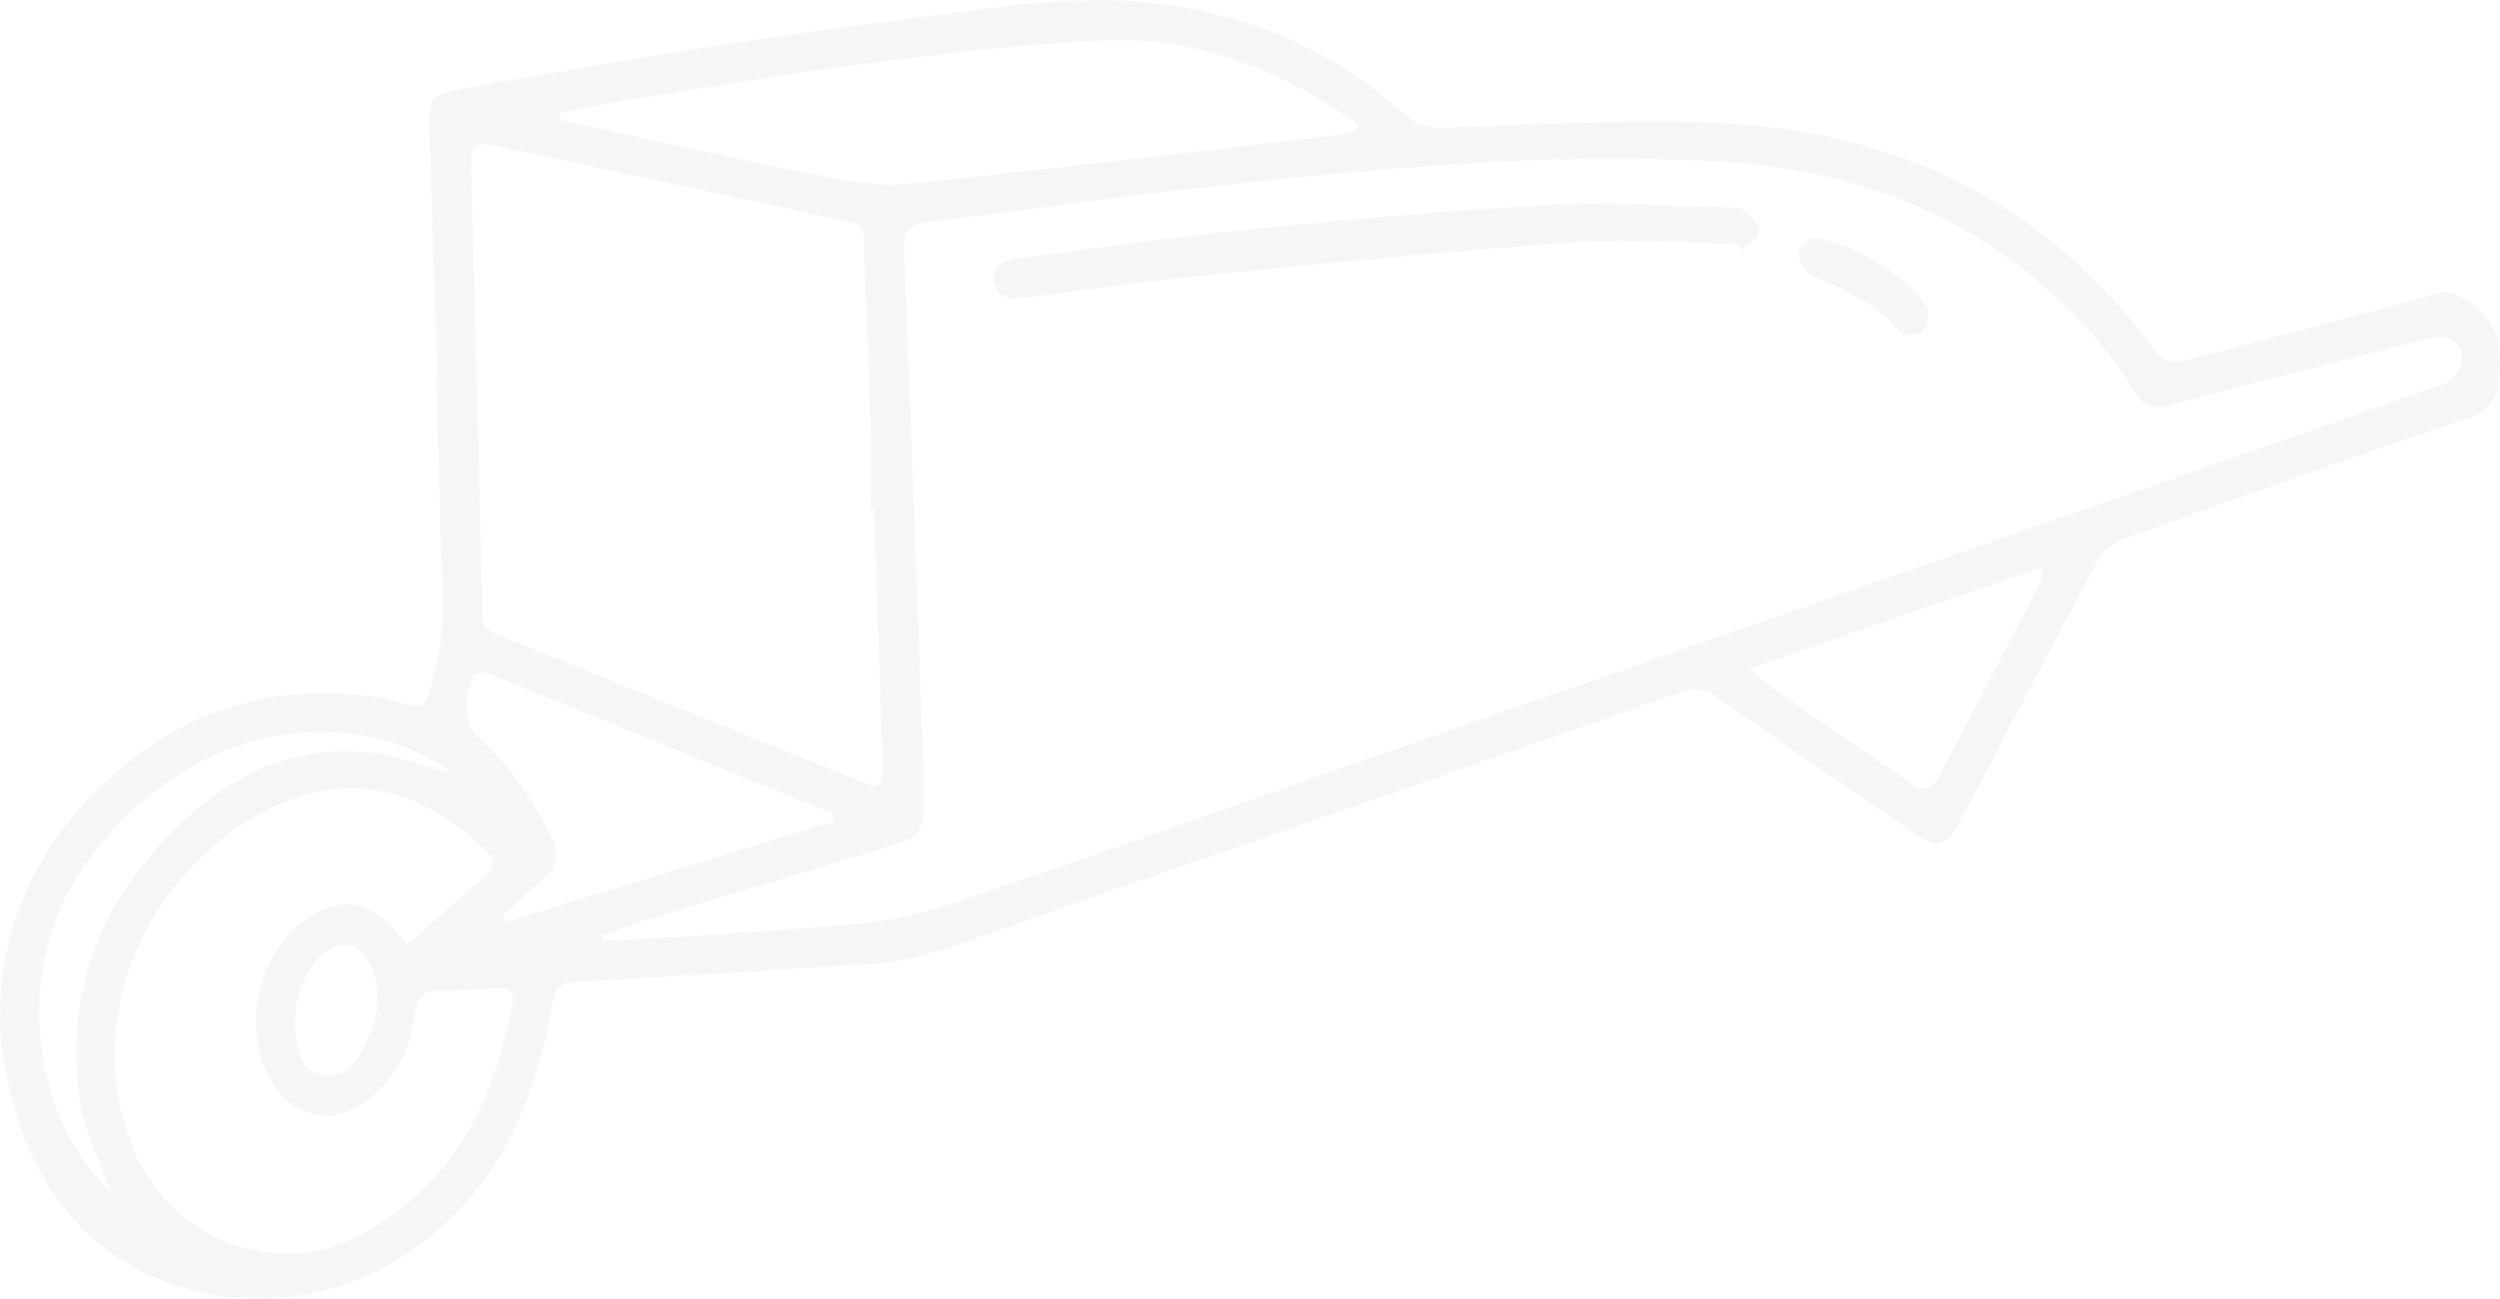
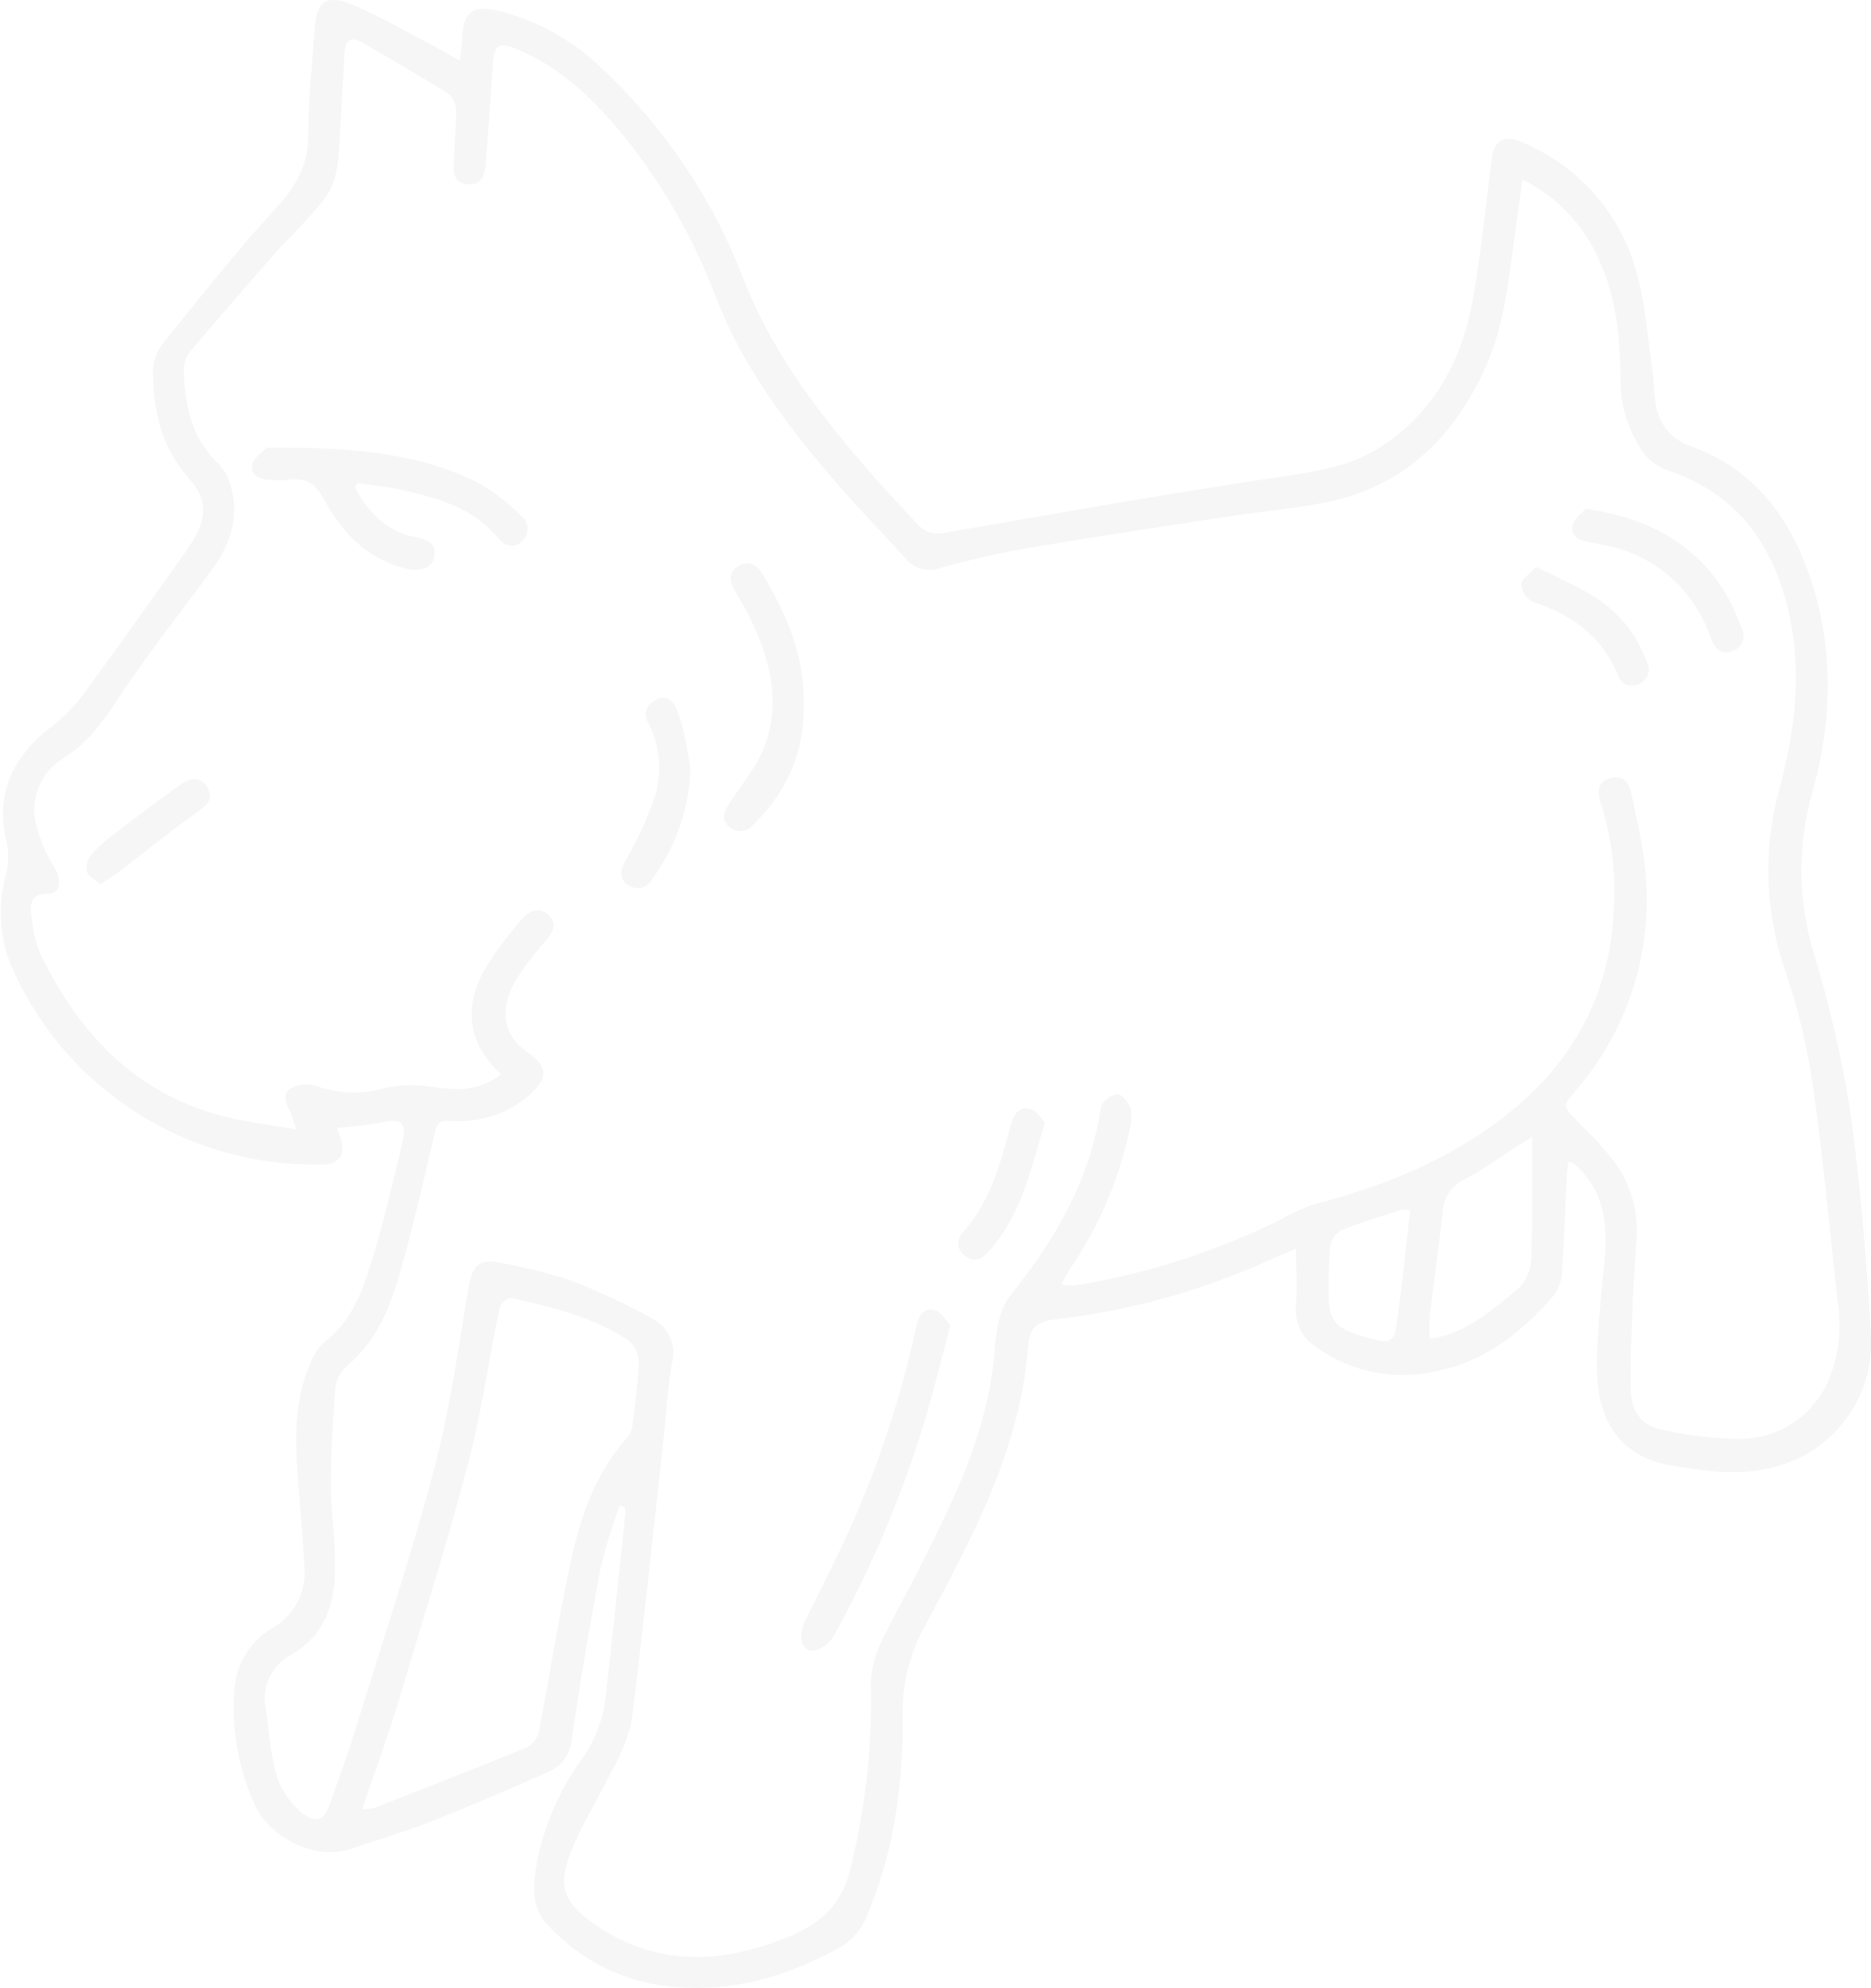
- <svg xmlns="http://www.w3.org/2000/svg" viewBox="0 0 265.55 137.92">
+ <svg xmlns="http://www.w3.org/2000/svg" viewBox="0 0 192.91 204.98">
  <defs>
    <style>.cls-1{fill:#f6f6f6;}</style>
  </defs>
  <g id="Calque_2" data-name="Calque 2">
    <g id="Calque_1-2" data-name="Calque 1">
-       <path class="cls-1" d="M46.48,40Q46,26.85,45.63,13.7c-.11-3.22.15-3.69,3.32-4.25,9.46-1.65,18.91-3.31,28.4-4.77C86,3.35,94.61,2.21,103.25,1.14A99.24,99.24,0,0,1,117.41,0c12,.3,22.75,4,31.75,12.13A5.09,5.09,0,0,0,153,13.56c10.08-.26,20.2-1,30.26-.45,18.83.94,34.33,8.79,45.65,24.14a2.49,2.49,0,0,0,3,1.06c9-2.35,18-4.62,27-7.15,2.27-.64,6.21,2.55,6.49,5.33a15.63,15.63,0,0,1,0,4.1,4.23,4.23,0,0,1-3,3.73q-18.57,6.34-37,13a5.32,5.32,0,0,0-2.64,2.31c-4.76,8.87-9.4,17.8-14.08,26.71-.19.36-.39.72-.59,1.08-1.36,2.47-2.36,2.73-4.73,1.11-7-4.8-14-9.6-21-14.46a3.67,3.67,0,0,0-3.76-.56q-31.31,11-62.68,21.83c-5.82,2-11.57,4.26-17.47,6.06a37.23,37.23,0,0,1-8.34,1.1q-14.49,1-29,1.79c-2,.1-2.25,1.16-2.52,2.76-1.95,11.24-6.63,20.85-16.76,27-11.26,6.9-31.72,5.67-39.1-12.9C-3,106.8.47,92.45,12.25,82.1c7.71-6.78,16.58-9.36,26.66-8.2a27.18,27.18,0,0,1,4.61,1c1.23.36,1.65,0,2-1.21a30.42,30.42,0,0,0,1.54-10.89c-.37-7.6-.5-15.21-.72-22.82ZM63.89,99.36l.11.5a8.27,8.27,0,0,0,1.11.07c7.75-.51,15.5-.9,23.23-1.57a49.62,49.62,0,0,0,11.3-1.88c14.61-4.88,29.12-10.11,43.67-15.19Q163,74.42,182.7,67.59l36.48-12.71c13.46-4.69,26.93-9.34,40.36-14.09a3.36,3.36,0,0,0,1.89-2.07c.48-2.32-1.09-3.36-3.86-2.66q-13.65,3.48-27.28,7a2.78,2.78,0,0,1-3.47-1.35,47.72,47.72,0,0,0-3.69-5.19C212.52,24,198.65,18.06,182.55,17.15c-18-1-36,.73-53.86,2.66-10,1.09-20,2.56-30,3.76-2,.24-2.74.9-2.65,3Q97.06,53,98,79.37a73.12,73.12,0,0,1,.1,7.4,3.24,3.24,0,0,1-1.55,2.46c-8.35,2.65-16.77,5.11-25.16,7.66C68.84,97.65,66.37,98.53,63.89,99.36Zm28.94-45.3h-.36c0-3,.07-5.89,0-8.84-.19-6.43-.47-12.87-.71-19.31,0-1,0-2.06-1.43-2.33-2.49-.46-5-1.06-7.43-1.6-9.92-2.13-19.84-4.24-29.74-6.4C50.32,15,50,15.17,50.06,18q.57,21.89,1.11,43.78c.15,5.89-.64,4.66,4.51,6.76,12,4.89,24,9.67,36,14.57,1.79.73,2.17.23,2.11-1.49C93.44,72.41,93.14,63.24,92.83,54.06ZM43.24,100.32c3.11-2.7,6-5.18,8.86-7.76a1.69,1.69,0,0,0,0-1.66c-4.9-5.23-12.3-9-20.43-6.24C18,89.33,7.8,106,14.09,121.85c3.86,9.75,15,14.18,24.12,9.38C48.1,126,52.46,117.06,54.44,106.6c.25-1.31-.38-1.72-1.62-1.64q-3.07.21-6.17.26c-1.67,0-2.43.75-2.59,2.46a12.65,12.65,0,0,1-5,9.12c-3.64,2.84-7.8,2.06-10.18-1.87-3.43-5.64-1.42-14.14,4.17-17.66,3.14-2,6.17-1.53,8.63,1.29C42.17,99.07,42.6,99.58,43.24,100.32ZM59.35,12l.13.6a1.31,1.31,0,0,0,.33.21c8.84,1.92,17.66,3.93,26.53,5.68,3.4.68,7,1.38,10.35,1,15.08-1.5,30.13-3.36,45.18-5.12a15.86,15.86,0,0,0,2.23-.57l.27-.64c-.46-.29-.92-.56-1.37-.86-7.67-5.07-16.07-8.33-25.28-8-8.75.27-17.5,1.44-26.21,2.52-7.89,1-15.73,2.36-23.58,3.62C65.06,10.88,62.21,11.47,59.35,12ZM88.79,87.15c-.41-.66-.43-.75-.48-.77Q70.18,79,52,71.58a1.65,1.65,0,0,0-1.33,0c-1.37,1-1.44,5.33-.15,6.46a33.15,33.15,0,0,1,8.07,11c.92,1.91.52,3.18-1,4.42S54.76,96,53.37,97.2l.41.71ZM185.9,71a19,19,0,0,0,1.88,1.77c5,3.47,10.09,6.86,15.08,10.38,1.53,1.09,2.34.84,3.17-.77,3.45-6.7,7-13.35,10.45-20a10.57,10.57,0,0,0,.56-1.58l-.41-.46Zm-174,55.73a16.41,16.41,0,0,1-.73-1.6c-.93-2.7-2.28-5.35-2.68-8.14C6.72,105,11,95.06,19.66,87.07c7.8-7.2,16.88-9.32,27-5.2a3.09,3.09,0,0,0,1.07,0C37.46,74.68,20.6,76.32,9.53,91.15.45,103.33,4,119.56,11.85,126.68ZM31.38,109a8.85,8.85,0,0,0,0,1c.2,1.83.63,3.6,2.71,4.13s3.41-.69,4.32-2.35c1.5-2.72,2.25-5.66,1.25-8.66a4.61,4.61,0,0,0-2.58-2.74c-.94-.25-2.52.57-3.3,1.4A10.11,10.11,0,0,0,31.38,109Z" />
-       <path class="cls-1" d="M184.7,25.89c-5.82-.08-11.67-.56-17.45-.15-13,.91-26,2.19-38.94,3.46-6.54.65-13.06,1.61-19.59,2.44-1.4.18-2.74.08-3.08-1.58-.38-1.83.88-2.38,2.4-2.58,7.68-1,15.35-2.15,23-2.92,10.92-1.1,21.85-2.15,32.8-2.76,6.68-.37,13.41.11,20.12.23a2.43,2.43,0,0,1,1.56.41c.59.64,1.43,1.57,1.32,2.22s-1.2,1.35-1.86,2Z" />
-       <path class="cls-1" d="M192.36,25.34c3.64-.12,11.27,4.61,12.35,7.49a2.65,2.65,0,0,1-.59,2.44,2.46,2.46,0,0,1-2.44-.14c-2.49-3-5.81-4.45-9.27-5.85A3,3,0,0,1,191,27C191,26.34,192,25.7,192.36,25.34Z" />
+       <path class="cls-1" d="M161.71,119.79c-.07.67-.15,1.18-.17,1.7-.16,3.25-.25,6.51-.48,9.76a4.2,4.2,0,0,1-.86,2.34c-3.15,3.63-6.83,6.61-11.61,7.68A15.4,15.4,0,0,1,135.85,139a4.64,4.64,0,0,1-2.22-4.55c.18-1.76,0-3.55,0-5.71-1.54.66-2.79,1.22-4,1.75a73.82,73.82,0,0,1-20.82,5.55c-1.8.2-2.65.81-2.79,2.71-.79,10.58-5.69,19.68-10.57,28.76a18.33,18.33,0,0,0-2.37,9.24c.06,7.19-.86,14.28-3.78,21a6.42,6.42,0,0,1-3,3.22c-5.38,2.9-11,4.51-17.18,3.86a19.73,19.73,0,0,1-12.76-6.48c-1.4-1.51-1.42-3.45-1.15-5.38A26.63,26.63,0,0,1,59.9,181.5a13.51,13.51,0,0,0,2.5-6.09c.74-6.47,1.41-12.94,2.09-19.42a1.88,1.88,0,0,0-.09-.61l-.5-.15a57.82,57.82,0,0,0-1.94,6.3c-1.13,5.91-2.13,11.84-3,17.78a4,4,0,0,1-2.26,3.32c-4.06,1.8-8.13,3.56-12.26,5.19-2.66,1.05-5.43,1.83-8.13,2.78-3.94,1.38-8.57-1.3-10-4.43a23.85,23.85,0,0,1-2.08-12.53,8,8,0,0,1,4-5.87,6.48,6.48,0,0,0,3.14-6.33c-.13-2.54-.33-5.08-.54-7.61-.38-4.51-.71-9,1.19-13.3a5.35,5.35,0,0,1,1.43-2.14c2.93-2.23,4-5.52,5-8.76,1.17-3.83,2.06-7.75,3-11.65.55-2.32,0-2.69-2.32-2.21-1.4.29-2.84.36-4.39.54.18.48.31.82.42,1.17.49,1.6-.19,2.54-1.86,2.59a34.08,34.08,0,0,1-31.93-20,14.55,14.55,0,0,1-.81-9.69,7.65,7.65,0,0,0,.14-3.52c-1.33-5.35.85-9.12,5-12.25a16.72,16.72,0,0,0,3.25-3.51c3.27-4.45,6.46-9,9.67-13.48.5-.7,1-1.41,1.44-2.16,1.37-2.39,1.15-4.21-.64-6.22-2.84-3.18-3.66-7.07-3.65-11.17a4.93,4.93,0,0,1,1.14-2.8c3.78-4.67,7.5-9.41,11.57-13.84,2-2.19,3.28-4.34,3.3-7.37,0-3.63.39-7.27.66-10.89C32.58,0,33.7-.69,36.69.63c2.67,1.19,5.22,2.62,7.82,4,.9.46,1.76,1,2.92,1.64.1-1,.2-1.72.23-2.44.14-2.62,1.07-3.32,3.71-2.72A23.22,23.22,0,0,1,62,7,58.24,58.24,0,0,1,76.76,29C79.57,36.12,84.07,42.13,89,47.88,90.78,50,92.73,52,94.56,54a2.83,2.83,0,0,0,2.91.92C108.63,53,119.78,51,131,49.32c3.83-.58,7.65-1,11-3,5.66-3.53,8.67-8.88,9.83-15.25.89-4.91,1.36-9.89,2-14.83.22-1.7,1.27-2.35,2.86-1.67a20.19,20.19,0,0,1,12,13.29c1,3.4,1.2,7,1.73,10.55.16,1.07.09,2.18.31,3.23A5.28,5.28,0,0,0,174.35,46c6.08,2.19,9.83,6.76,12,12.69,2.8,7.65,2.69,15.39.49,23.18A29.15,29.15,0,0,0,187,98.18a122.62,122.62,0,0,1,3.77,16.28c1.08,7.68,1.69,15.43,2.15,23.17a13.16,13.16,0,0,1-9.45,13.48c-3.66,1.15-7.39.64-11.12,0-6-1-7.71-5.56-7.69-10.23,0-3.52.43-7,.76-10.55s.21-7-2.49-9.73c-.19-.2-.38-.4-.58-.58A2.76,2.76,0,0,0,161.71,119.79Zm-110-9c-3.59-3.27-3.85-7-1.76-10.78a36.28,36.28,0,0,1,3.85-5.21c.75-.94,1.84-1.38,2.82-.41s.29,1.84-.43,2.7a28.18,28.18,0,0,0-3.1,4.15c-1.62,2.93-1.21,5.53,1.26,7.23,2.27,1.55,2.2,2.7.07,4.57a9.94,9.94,0,0,1-1.73,1.21,11.2,11.2,0,0,1-6.28,1.32c-.72,0-1.28,0-1.52,1-1.18,5.06-2.34,10.12-3.78,15.11-1,3.43-2.41,6.72-5.32,9.14a3.63,3.63,0,0,0-1.2,2.23c-.27,3.33-.47,6.67-.47,10,0,2.86.47,5.73.43,8.59,0,3.66-1,6.93-4.55,9a5.08,5.08,0,0,0-2.6,5.53c.28,1.82.38,3.68.79,5.47a8.5,8.5,0,0,0,2.94,5.29c1.44,1.07,2.26.83,2.83-.79.9-2.56,1.85-5.09,2.65-7.68,2.77-9,5.73-17.84,8.13-26.89,1.62-6.11,2.51-12.42,3.54-18.67.4-2.47,1.13-3.23,3.65-2.64A57.53,57.53,0,0,1,58.8,132a72,72,0,0,1,8.36,3.89,4,4,0,0,1,2.13,4.66c-.44,2.45-.56,5-.83,7.44-1.08,9.81-2.1,19.63-3.32,29.42a17.15,17.15,0,0,1-2,5.07c-1.34,2.77-3,5.4-4.18,8.23-1.54,3.7-.87,5.51,2.43,7.76,6.12,4.18,12.57,4.07,19.24,1.5,3.32-1.27,5.88-3,6.93-6.79a72,72,0,0,0,2.25-19.48,9.61,9.61,0,0,1,.88-4c1.29-2.8,2.86-5.47,4.24-8.24,3.5-7,7-14,7.62-22.13.13-2,.5-4.37,1.68-5.83,4.65-5.78,8.22-11.94,9.3-19.4a2.14,2.14,0,0,1,1.66-1.29c.52,0,1.24.92,1.41,1.55a5.27,5.27,0,0,1-.18,2.41,40,40,0,0,1-6.1,14.08c-.3.46-.55,1-.89,1.57a6.44,6.44,0,0,0,.9.13,7.09,7.09,0,0,0,1.13-.11,74.74,74.74,0,0,0,20.64-6.72,17.89,17.89,0,0,1,3.37-1.54c7.05-1.82,13.72-4.48,19.52-8.94,6.83-5.27,10.86-12.14,11.38-20.88a30.41,30.41,0,0,0-1.26-11.41c-.35-1.07-.56-2.27.89-2.7s2,.51,2.25,1.7c.49,2.49,1.13,5,1.37,7.49A30.09,30.09,0,0,1,162.87,112c-1.77,2.18-2,1.79.18,4,1,1,2,2,2.86,3.11a11.75,11.75,0,0,1,2.85,8.43c-.11,2-.3,4.11-.38,6.17-.12,3.19-.29,6.39-.22,9.59,0,1.88.92,3.61,2.93,4.05a38,38,0,0,0,7.7,1,10,10,0,0,0,10-6.63,15.25,15.25,0,0,0,.67-7.69c-.8-7.28-1.45-14.58-2.49-21.83a66.82,66.82,0,0,0-2.85-12,31.58,31.58,0,0,1-.67-18.74c1.65-6.09,2.4-12.13,1-18.31-1.62-7.06-5.4-12.33-12.59-14.69a5.32,5.32,0,0,1-2.38-1.76,13.12,13.12,0,0,1-2.39-8c-.06-4.09-.45-8.12-2.21-11.9A16.73,16.73,0,0,0,157,18.51c-.23,1.61-.41,3-.61,4.33-.76,5.14-1.08,10.39-3.28,15.2-3.28,7.15-8.45,12.17-16.39,13.76-3.24.64-6.55.92-9.81,1.42-6.6,1-13.2,2-19.77,3.1a97.33,97.33,0,0,0-10,2.18,3.18,3.18,0,0,1-3.75-.9c-2.5-2.79-5.14-5.45-7.57-8.3-4.8-5.62-9.24-11.54-11.94-18.5A61.12,61.12,0,0,0,63.85,13.44c-3-3.53-6.27-6.61-10.61-8.4-1.81-.74-2.3-.41-2.42,1.54-.21,3.41-.46,6.82-.72,10.22C50,18,49.73,19.11,48.3,19c-1.61-.07-1.57-1.35-1.51-2.54.09-1.68.26-3.36.24-5a2.39,2.39,0,0,0-.76-1.77c-2.93-1.85-5.94-3.57-8.94-5.32-1.14-.66-1.73-.24-1.8,1-.13,2.39-.28,4.77-.4,7.16-.35,6.84-.35,6.84-5.05,11.76-.45.48-.93.93-1.35,1.42-3,3.39-5.93,6.77-8.84,10.2a3.42,3.42,0,0,0-.95,2c.12,3.57.64,7,3.39,9.71a5,5,0,0,1,1.26,1.83c1.2,3.36.37,6.41-1.67,9.19-3.16,4.34-6.51,8.55-9.48,13-1.66,2.49-3.2,4.86-5.84,6.49a6.21,6.21,0,0,0-2.78,7.23,15.78,15.78,0,0,0,1.79,4.08c.76,1.27.66,2.68-.57,2.7-2.23,0-1.89,1.47-1.74,2.75a11.5,11.5,0,0,0,.86,3.45c4.12,8.57,10.25,14.86,19.88,17,2,.45,4.1.7,6.48,1.09a14.73,14.73,0,0,0-.59-1.79c-.47-.87-.9-1.87.1-2.45a3.42,3.42,0,0,1,2.53-.23,11.75,11.75,0,0,0,7.16.23,12.88,12.88,0,0,1,4.76-.13C46.94,112.42,49.3,112.59,51.66,110.79ZM37.35,186.54a6.21,6.21,0,0,0,1.28-.14c5.24-2.05,10.48-4.09,15.69-6.22a2.44,2.44,0,0,0,1.23-1.57c1.12-5.74,2-11.53,3.23-17.24,1-4.72,2.49-9.33,5.83-13.06a2.28,2.28,0,0,0,.58-1.12c.27-2.26.59-4.52.67-6.79a2.9,2.9,0,0,0-1-2.15c-3.66-2.47-7.89-3.47-12.12-4.41-.34-.08-1.14.56-1.22,1-1.13,5.4-1.88,10.9-3.29,16.23-2.27,8.57-4.94,17-7.5,25.53C39.71,179.82,38.54,183,37.35,186.54ZM158,117.23l-1.48.91c-1.82,1.16-3.57,2.48-5.49,3.45a3.91,3.91,0,0,0-2.27,3.43c-.41,3.61-.91,7.2-1.34,10.81a20.41,20.41,0,0,0,0,2.23c3.72-.59,6.27-2.81,8.9-5,1.7-1.4,1.61-3.17,1.62-5,0-.66.06-1.31.06-2C158,123.25,158,120.39,158,117.23ZM145.4,124.8a2.94,2.94,0,0,0-.85-.07c-2.11.68-4.24,1.31-6.29,2.14a2.43,2.43,0,0,0-1.1,1.72A39.89,39.89,0,0,0,137,133c-.08,3,.65,4,3.48,4.77.52.15,1.06.26,1.57.41,1.17.36,1.76-.11,1.91-1.27.22-1.66.45-3.32.65-5C144.88,129.55,145.13,127.2,145.4,124.8Z" />
+       <path class="cls-1" d="M36.6,50.26c1.36,2.52,3.18,4.52,6.19,5.12,1.14.22,2.21.52,2,2-.15,1.1-1.43,1.62-2.92,1.26-4-1-6.58-3.7-8.44-7.11-.85-1.56-1.79-2.3-3.54-2.07a10.77,10.77,0,0,1-2.27,0c-1-.07-1.83-.56-1.61-1.6.13-.62.91-1.11,1.43-1.64.09-.09.31-.07.47-.07,7.35,0,14.68.27,21.42,3.64a20.69,20.69,0,0,1,4.34,3.34,1.7,1.7,0,0,1,.12,2.72c-1,.89-1.87.28-2.62-.59-2.69-3.12-6.43-4-10.22-4.85-1.36-.28-2.75-.41-4.12-.61Z" />
+       <path class="cls-1" d="M98,136.67c-.93,3.49-1.67,6.54-2.57,9.55A113.78,113.78,0,0,1,86,168.63a3.21,3.21,0,0,1-2,1.56c-1.31.17-1.78-1.37-1-3,1.52-3.12,3.1-6.2,4.55-9.35a105.66,105.66,0,0,0,6.94-21.11c.25-1.11.79-2,1.93-1.63C97.11,135.3,97.57,136.19,98,136.67Z" />
+       <path class="cls-1" d="M82.87,72.79A16.08,16.08,0,0,1,78.28,84.4c-.18.2-.38.39-.57.58a1.71,1.71,0,0,1-2.59.22c-.82-.78-.42-1.62.15-2.47,1.27-1.92,2.82-3.77,3.6-5.89,1.69-4.62.47-9.08-1.63-13.32-.41-.83-.9-1.61-1.37-2.41-.56-1-.91-2,.22-2.72s2-.11,2.6.91C81.15,63.39,83,67.7,82.87,72.79Z" />
+       <path class="cls-1" d="M163.51,52.46c6.84,1,11.92,3.89,15,9.76.42.81.72,1.68,1.08,2.53a1.66,1.66,0,0,1-1,2.39c-1.06.43-1.73-.23-2.12-1.19-.22-.55-.4-1.12-.66-1.66a14.31,14.31,0,0,0-10.65-8.14l-1.6-.32c-1-.19-1.69-.79-1.37-1.78C162.42,53.37,163.17,52.86,163.51,52.46Z" />
+       <path class="cls-1" d="M71.19,79.32a20.17,20.17,0,0,1-3.94,11.31,1.68,1.68,0,0,1-2.52.61c-.91-.61-.78-1.47-.27-2.43a40.85,40.85,0,0,0,3-6.43,10.12,10.12,0,0,0-.64-7.89,1.55,1.55,0,0,1,.66-2.23A1.49,1.49,0,0,1,68.72,72a1.64,1.64,0,0,1,.94.91C70.54,74.58,71.11,78.77,71.19,79.32Z" />
+       <path class="cls-1" d="M158.39,58.45c2.25,1.14,4.3,2,6.15,3.17a13,13,0,0,1,5.26,6.64,1.57,1.57,0,0,1-.71,2.21,1.52,1.52,0,0,1-2.27-.87c-1.63-4-4.79-6.26-8.81-7.56a2.24,2.24,0,0,1-1.15-1.79C156.88,59.69,157.74,59.17,158.39,58.45Z" />
+       <path class="cls-1" d="M107.75,115.71c-1.45,4.92-2.46,9.55-5.69,13.21-.66.75-1.51,1.4-2.53.59a1.57,1.57,0,0,1-.24-2.45c2.92-3.22,3.9-7.28,5-11.27.29-1,.9-1.75,2-1.42C106.9,114.56,107.33,115.31,107.75,115.71Z" />
+       <path class="cls-1" d="M10.35,91.18C9.81,90.72,9.16,90.43,9,90a2.18,2.18,0,0,1,.3-1.75A16.68,16.68,0,0,1,12,85.82c2.18-1.68,4.38-3.33,6.62-4.93,1-.69,2.13-.9,2.79.37s-.21,1.84-1.21,2.56c-2.68,1.91-5.21,4-7.82,6C11.75,90.29,11.12,90.66,10.35,91.18Z" />
    </g>
  </g>
</svg>
